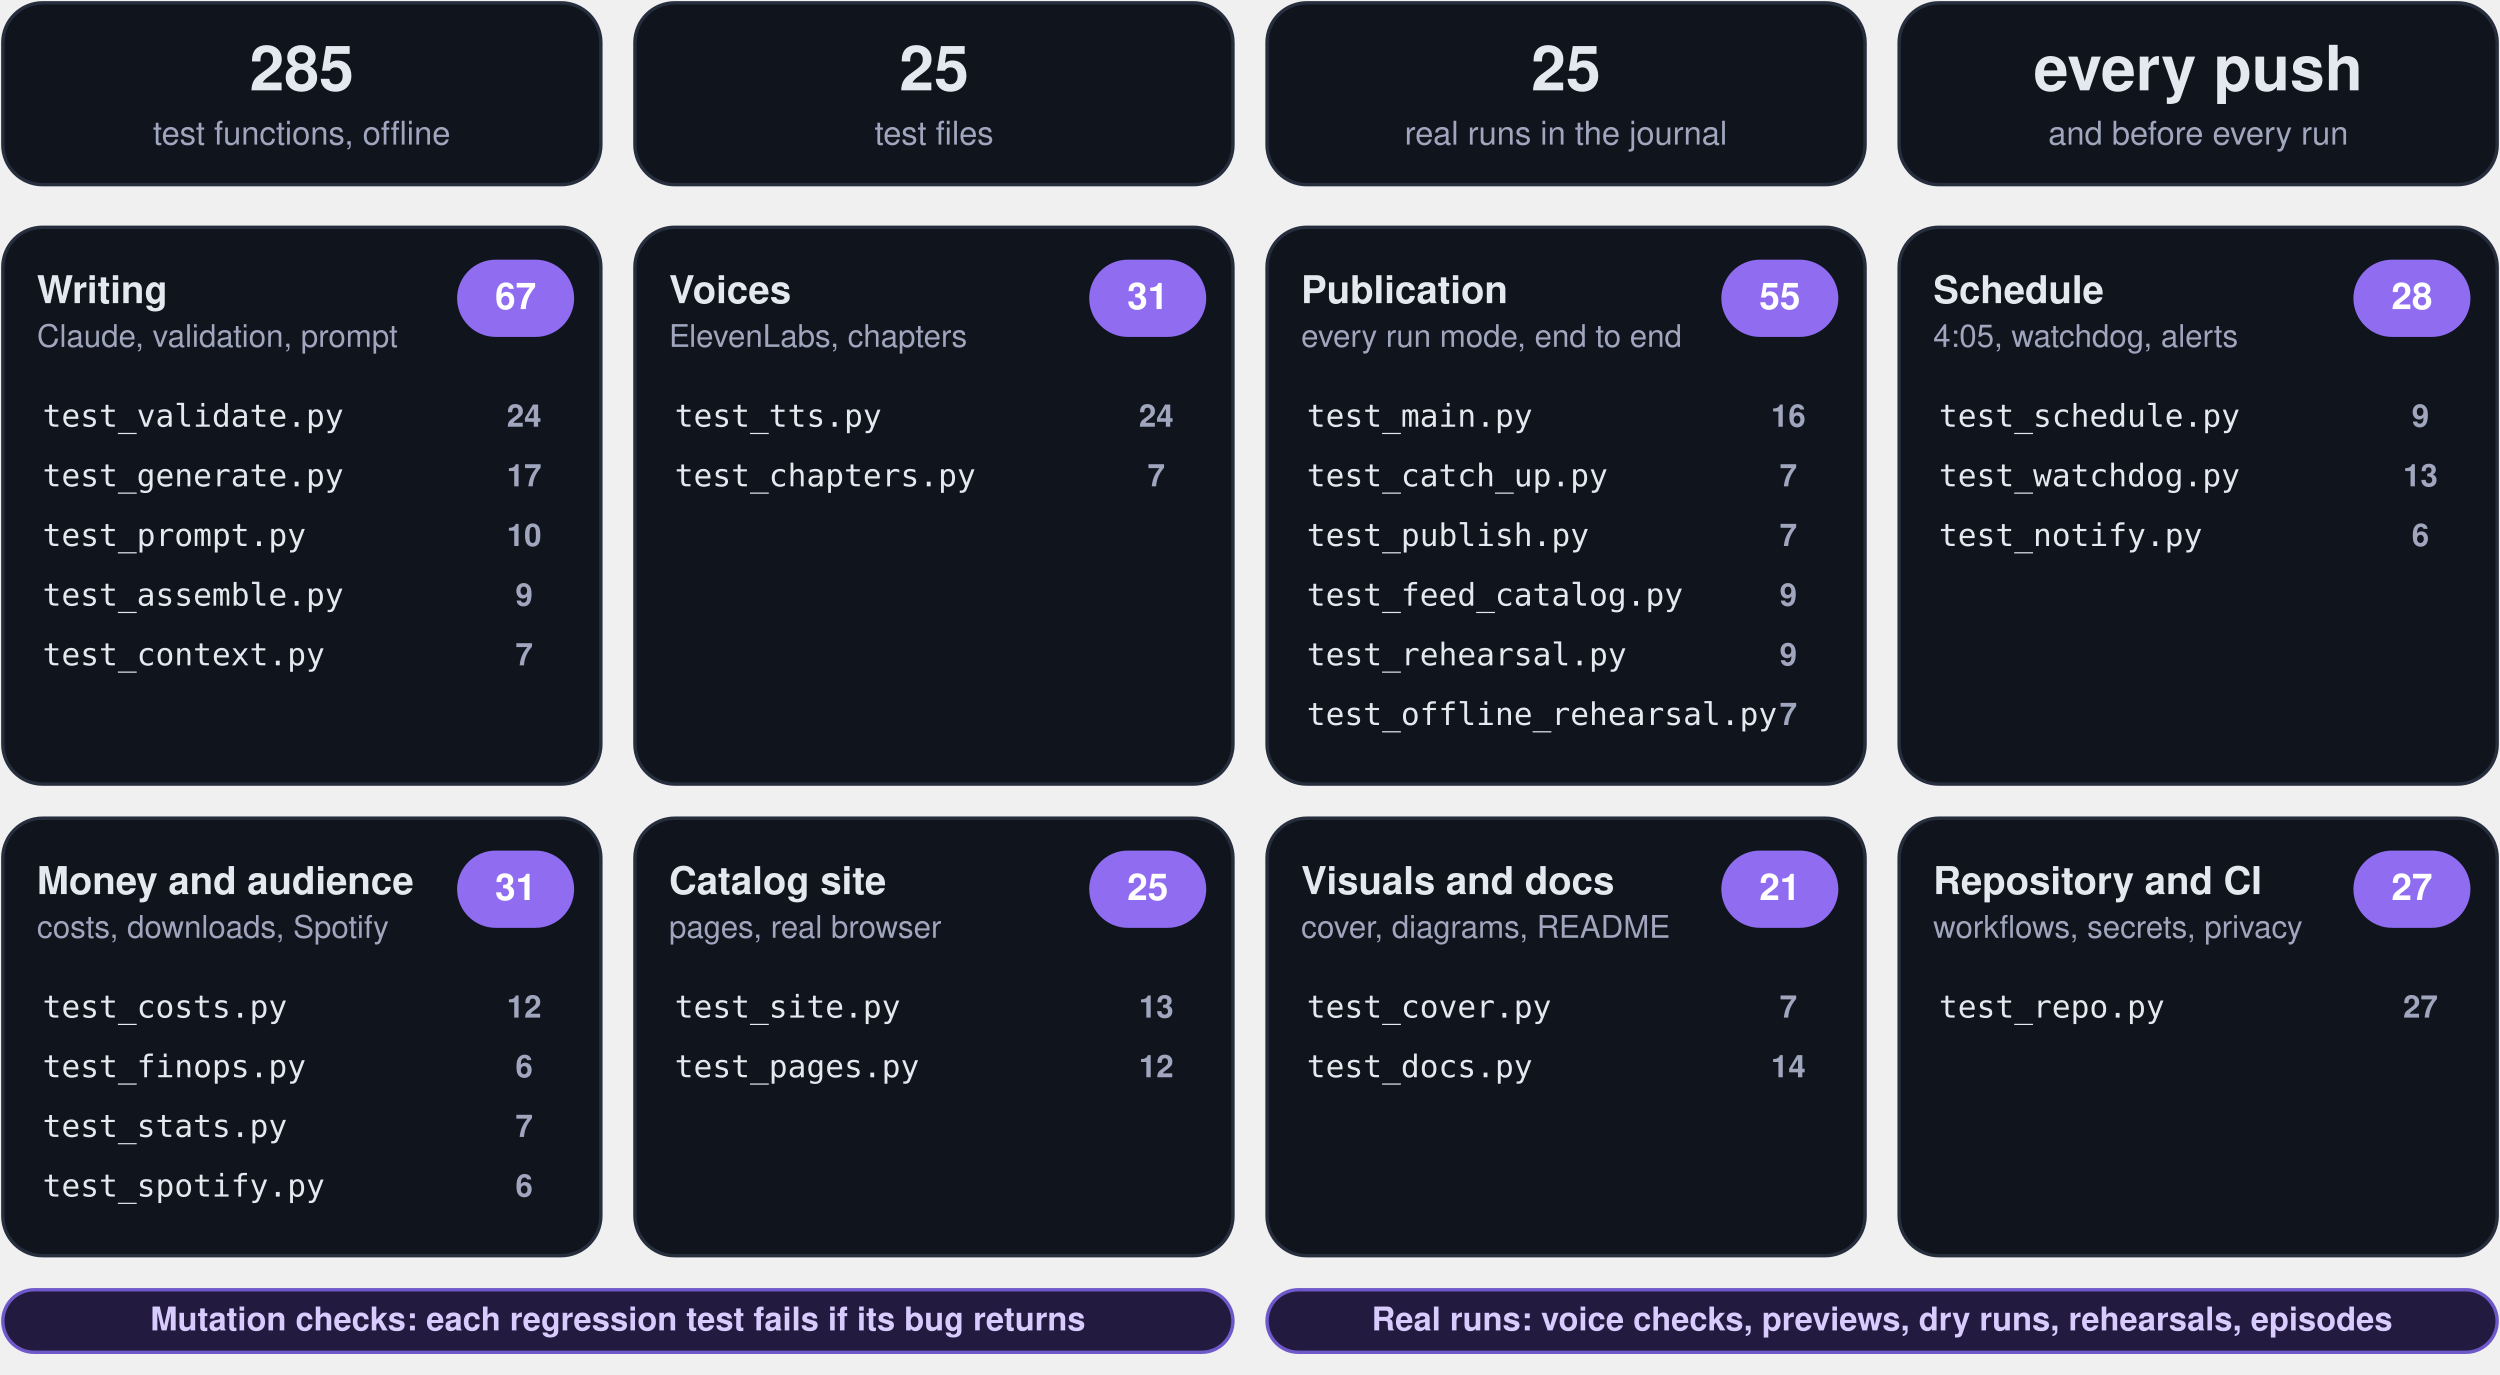
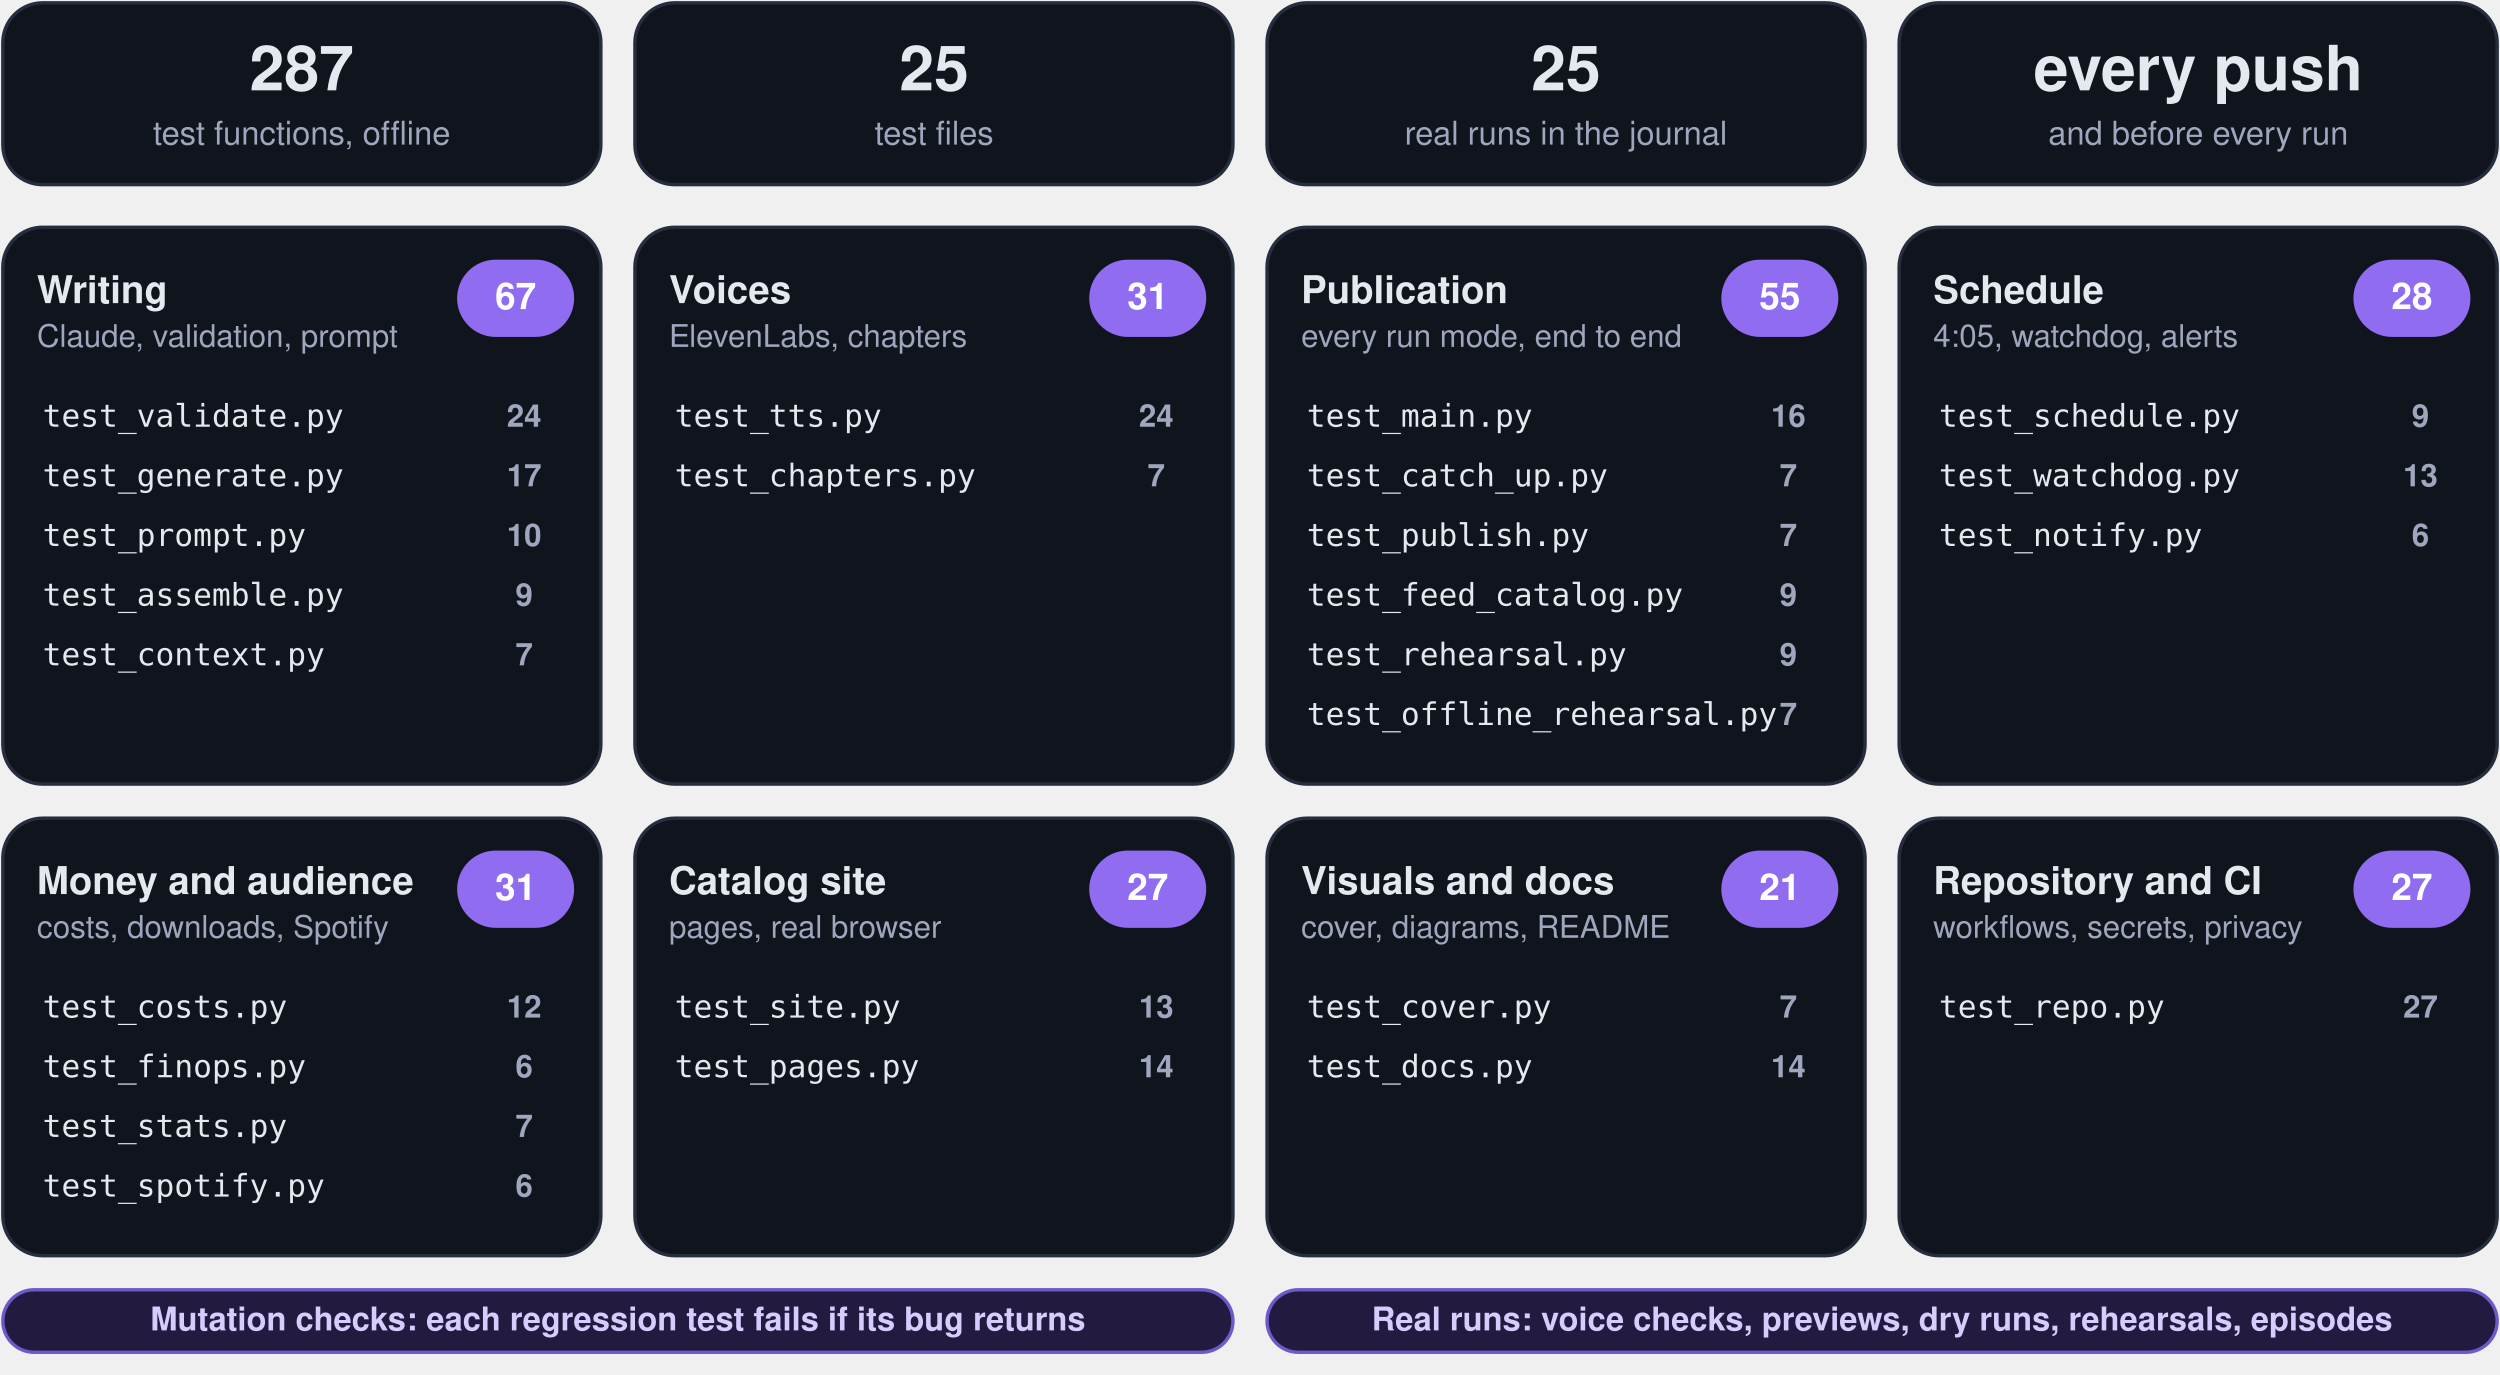
- <svg xmlns="http://www.w3.org/2000/svg" viewBox="0 0 880 484" width="880" height="484" role="img" aria-label="Test plan: 285 offline tests in 25 files">
+ <svg xmlns="http://www.w3.org/2000/svg" viewBox="0 0 880 484" width="880" height="484" role="img" aria-label="Test plan: 287 offline tests in 25 files">
  <g class="box">
    <rect x="1.0" y="1.0" width="210.5" height="64.0" rx="14" fill="#0f141d" stroke="#262d3d" stroke-width="1.2" class="frame" />
-     <text x="106.2" y="31.8" font-family="-apple-system, BlinkMacSystemFont, 'Segoe UI', Helvetica, Arial, sans-serif" font-size="22" font-weight="750" fill="#e6e8f0" text-anchor="middle">285</text>
+     <text x="106.2" y="31.8" font-family="-apple-system, BlinkMacSystemFont, 'Segoe UI', Helvetica, Arial, sans-serif" font-size="22" font-weight="750" fill="#e6e8f0" text-anchor="middle">287</text>
    <text x="106.2" y="50.9" font-family="-apple-system, BlinkMacSystemFont, 'Segoe UI', Helvetica, Arial, sans-serif" font-size="11.5" font-weight="500" fill="#a0a6bd" text-anchor="middle">test functions, offline</text>
  </g>
  <g class="box">
    <rect x="223.5" y="1.0" width="210.5" height="64.0" rx="14" fill="#0f141d" stroke="#262d3d" stroke-width="1.2" class="frame" />
    <text x="328.8" y="31.8" font-family="-apple-system, BlinkMacSystemFont, 'Segoe UI', Helvetica, Arial, sans-serif" font-size="22" font-weight="750" fill="#e6e8f0" text-anchor="middle">25</text>
    <text x="328.8" y="50.9" font-family="-apple-system, BlinkMacSystemFont, 'Segoe UI', Helvetica, Arial, sans-serif" font-size="11.5" font-weight="500" fill="#a0a6bd" text-anchor="middle">test files</text>
  </g>
  <g class="box">
    <rect x="446.0" y="1.0" width="210.5" height="64.0" rx="14" fill="#0f141d" stroke="#262d3d" stroke-width="1.2" class="frame" />
    <text x="551.2" y="31.8" font-family="-apple-system, BlinkMacSystemFont, 'Segoe UI', Helvetica, Arial, sans-serif" font-size="22" font-weight="750" fill="#e6e8f0" text-anchor="middle">25</text>
    <text x="551.2" y="50.9" font-family="-apple-system, BlinkMacSystemFont, 'Segoe UI', Helvetica, Arial, sans-serif" font-size="11.5" font-weight="500" fill="#a0a6bd" text-anchor="middle">real runs in the journal</text>
  </g>
  <g class="box">
    <rect x="668.5" y="1.0" width="210.5" height="64.0" rx="14" fill="#0f141d" stroke="#262d3d" stroke-width="1.2" class="frame" />
    <text x="773.8" y="31.8" font-family="-apple-system, BlinkMacSystemFont, 'Segoe UI', Helvetica, Arial, sans-serif" font-size="22" font-weight="750" fill="#e6e8f0" text-anchor="middle">every push</text>
    <text x="773.8" y="50.9" font-family="-apple-system, BlinkMacSystemFont, 'Segoe UI', Helvetica, Arial, sans-serif" font-size="11.5" font-weight="500" fill="#a0a6bd" text-anchor="middle">and before every run</text>
  </g>
  <rect x="1.0" y="80.0" width="210.5" height="196.0" rx="14" fill="#0f141d" stroke="#262d3d" stroke-width="1.2" />
  <g class="box">
    <rect x="9.0" y="90.0" width="152.5" height="40.0" rx="12" fill="none" stroke="none" stroke-width="1.2" class="frame" />
    <text x="13.0" y="106.7" font-family="-apple-system, BlinkMacSystemFont, 'Segoe UI', Helvetica, Arial, sans-serif" font-size="13.5" font-weight="700" fill="#e6e8f0" text-anchor="start">Writing</text>
    <text x="13.0" y="122.1" font-family="-apple-system, BlinkMacSystemFont, 'Segoe UI', Helvetica, Arial, sans-serif" font-size="11" font-weight="400" fill="#a0a6bd" text-anchor="start">Claude, validation, prompt</text>
  </g>
  <g class="box">
    <rect x="161.5" y="92.0" width="40.0" height="26.0" rx="13" fill="#8f6cf0" stroke="#8f6cf0" stroke-width="1.2" class="frame" />
    <text x="181.5" y="108.8" font-family="-apple-system, BlinkMacSystemFont, 'Segoe UI', Helvetica, Arial, sans-serif" font-size="13" font-weight="700" fill="#ffffff" text-anchor="middle">67</text>
  </g>
  <g class="box">
    <rect x="11.0" y="138.0" width="190.5" height="18.0" rx="12" fill="none" stroke="none" stroke-width="1.2" class="frame" />
    <text x="15.0" y="150.2" font-family="ui-monospace, SFMono-Regular, Menlo, Consolas, monospace" font-size="11" font-weight="500" fill="#e6e8f0" text-anchor="start">test_validate.py</text>
  </g>
  <g class="box">
    <rect x="167.5" y="138.0" width="34.0" height="18.0" rx="12" fill="none" stroke="none" stroke-width="1.2" class="frame" />
    <text x="184.5" y="150.2" font-family="-apple-system, BlinkMacSystemFont, 'Segoe UI', Helvetica, Arial, sans-serif" font-size="11" font-weight="700" fill="#a0a6bd" text-anchor="middle">24</text>
  </g>
  <g class="box">
    <rect x="11.0" y="159.0" width="190.5" height="18.0" rx="12" fill="none" stroke="none" stroke-width="1.2" class="frame" />
    <text x="15.0" y="171.2" font-family="ui-monospace, SFMono-Regular, Menlo, Consolas, monospace" font-size="11" font-weight="500" fill="#e6e8f0" text-anchor="start">test_generate.py</text>
  </g>
  <g class="box">
    <rect x="167.5" y="159.0" width="34.0" height="18.0" rx="12" fill="none" stroke="none" stroke-width="1.2" class="frame" />
    <text x="184.5" y="171.2" font-family="-apple-system, BlinkMacSystemFont, 'Segoe UI', Helvetica, Arial, sans-serif" font-size="11" font-weight="700" fill="#a0a6bd" text-anchor="middle">17</text>
  </g>
  <g class="box">
    <rect x="11.0" y="180.0" width="190.5" height="18.0" rx="12" fill="none" stroke="none" stroke-width="1.2" class="frame" />
    <text x="15.0" y="192.2" font-family="ui-monospace, SFMono-Regular, Menlo, Consolas, monospace" font-size="11" font-weight="500" fill="#e6e8f0" text-anchor="start">test_prompt.py</text>
  </g>
  <g class="box">
    <rect x="167.5" y="180.0" width="34.0" height="18.0" rx="12" fill="none" stroke="none" stroke-width="1.2" class="frame" />
    <text x="184.5" y="192.2" font-family="-apple-system, BlinkMacSystemFont, 'Segoe UI', Helvetica, Arial, sans-serif" font-size="11" font-weight="700" fill="#a0a6bd" text-anchor="middle">10</text>
  </g>
  <g class="box">
    <rect x="11.0" y="201.0" width="190.5" height="18.0" rx="12" fill="none" stroke="none" stroke-width="1.2" class="frame" />
    <text x="15.0" y="213.2" font-family="ui-monospace, SFMono-Regular, Menlo, Consolas, monospace" font-size="11" font-weight="500" fill="#e6e8f0" text-anchor="start">test_assemble.py</text>
  </g>
  <g class="box">
    <rect x="167.5" y="201.0" width="34.0" height="18.0" rx="12" fill="none" stroke="none" stroke-width="1.2" class="frame" />
    <text x="184.5" y="213.2" font-family="-apple-system, BlinkMacSystemFont, 'Segoe UI', Helvetica, Arial, sans-serif" font-size="11" font-weight="700" fill="#a0a6bd" text-anchor="middle">9</text>
  </g>
  <g class="box">
    <rect x="11.0" y="222.0" width="190.5" height="18.0" rx="12" fill="none" stroke="none" stroke-width="1.2" class="frame" />
    <text x="15.0" y="234.2" font-family="ui-monospace, SFMono-Regular, Menlo, Consolas, monospace" font-size="11" font-weight="500" fill="#e6e8f0" text-anchor="start">test_context.py</text>
  </g>
  <g class="box">
    <rect x="167.5" y="222.0" width="34.0" height="18.0" rx="12" fill="none" stroke="none" stroke-width="1.2" class="frame" />
    <text x="184.5" y="234.2" font-family="-apple-system, BlinkMacSystemFont, 'Segoe UI', Helvetica, Arial, sans-serif" font-size="11" font-weight="700" fill="#a0a6bd" text-anchor="middle">7</text>
  </g>
  <rect x="223.5" y="80.0" width="210.5" height="196.0" rx="14" fill="#0f141d" stroke="#262d3d" stroke-width="1.2" />
  <g class="box">
    <rect x="231.5" y="90.0" width="152.5" height="40.0" rx="12" fill="none" stroke="none" stroke-width="1.2" class="frame" />
    <text x="235.5" y="106.7" font-family="-apple-system, BlinkMacSystemFont, 'Segoe UI', Helvetica, Arial, sans-serif" font-size="13.5" font-weight="700" fill="#e6e8f0" text-anchor="start">Voices</text>
    <text x="235.5" y="122.1" font-family="-apple-system, BlinkMacSystemFont, 'Segoe UI', Helvetica, Arial, sans-serif" font-size="11" font-weight="400" fill="#a0a6bd" text-anchor="start">ElevenLabs, chapters</text>
  </g>
  <g class="box">
    <rect x="384.0" y="92.0" width="40.0" height="26.0" rx="13" fill="#8f6cf0" stroke="#8f6cf0" stroke-width="1.2" class="frame" />
    <text x="404.0" y="108.8" font-family="-apple-system, BlinkMacSystemFont, 'Segoe UI', Helvetica, Arial, sans-serif" font-size="13" font-weight="700" fill="#ffffff" text-anchor="middle">31</text>
  </g>
  <g class="box">
    <rect x="233.5" y="138.0" width="190.5" height="18.0" rx="12" fill="none" stroke="none" stroke-width="1.2" class="frame" />
    <text x="237.5" y="150.2" font-family="ui-monospace, SFMono-Regular, Menlo, Consolas, monospace" font-size="11" font-weight="500" fill="#e6e8f0" text-anchor="start">test_tts.py</text>
  </g>
  <g class="box">
    <rect x="390.0" y="138.0" width="34.0" height="18.0" rx="12" fill="none" stroke="none" stroke-width="1.2" class="frame" />
    <text x="407.0" y="150.2" font-family="-apple-system, BlinkMacSystemFont, 'Segoe UI', Helvetica, Arial, sans-serif" font-size="11" font-weight="700" fill="#a0a6bd" text-anchor="middle">24</text>
  </g>
  <g class="box">
    <rect x="233.5" y="159.0" width="190.5" height="18.0" rx="12" fill="none" stroke="none" stroke-width="1.2" class="frame" />
    <text x="237.5" y="171.2" font-family="ui-monospace, SFMono-Regular, Menlo, Consolas, monospace" font-size="11" font-weight="500" fill="#e6e8f0" text-anchor="start">test_chapters.py</text>
  </g>
  <g class="box">
    <rect x="390.0" y="159.0" width="34.0" height="18.0" rx="12" fill="none" stroke="none" stroke-width="1.2" class="frame" />
    <text x="407.0" y="171.2" font-family="-apple-system, BlinkMacSystemFont, 'Segoe UI', Helvetica, Arial, sans-serif" font-size="11" font-weight="700" fill="#a0a6bd" text-anchor="middle">7</text>
  </g>
  <rect x="446.0" y="80.0" width="210.5" height="196.0" rx="14" fill="#0f141d" stroke="#262d3d" stroke-width="1.2" />
  <g class="box">
    <rect x="454.0" y="90.0" width="152.5" height="40.0" rx="12" fill="none" stroke="none" stroke-width="1.2" class="frame" />
    <text x="458.0" y="106.7" font-family="-apple-system, BlinkMacSystemFont, 'Segoe UI', Helvetica, Arial, sans-serif" font-size="13.5" font-weight="700" fill="#e6e8f0" text-anchor="start">Publication</text>
    <text x="458.0" y="122.1" font-family="-apple-system, BlinkMacSystemFont, 'Segoe UI', Helvetica, Arial, sans-serif" font-size="11" font-weight="400" fill="#a0a6bd" text-anchor="start">every run mode, end to end</text>
  </g>
  <g class="box">
    <rect x="606.5" y="92.0" width="40.0" height="26.0" rx="13" fill="#8f6cf0" stroke="#8f6cf0" stroke-width="1.2" class="frame" />
    <text x="626.5" y="108.8" font-family="-apple-system, BlinkMacSystemFont, 'Segoe UI', Helvetica, Arial, sans-serif" font-size="13" font-weight="700" fill="#ffffff" text-anchor="middle">55</text>
  </g>
  <g class="box">
    <rect x="456.0" y="138.0" width="190.5" height="18.0" rx="12" fill="none" stroke="none" stroke-width="1.2" class="frame" />
    <text x="460.0" y="150.2" font-family="ui-monospace, SFMono-Regular, Menlo, Consolas, monospace" font-size="11" font-weight="500" fill="#e6e8f0" text-anchor="start">test_main.py</text>
  </g>
  <g class="box">
    <rect x="612.5" y="138.0" width="34.0" height="18.0" rx="12" fill="none" stroke="none" stroke-width="1.2" class="frame" />
    <text x="629.5" y="150.2" font-family="-apple-system, BlinkMacSystemFont, 'Segoe UI', Helvetica, Arial, sans-serif" font-size="11" font-weight="700" fill="#a0a6bd" text-anchor="middle">16</text>
  </g>
  <g class="box">
    <rect x="456.0" y="159.0" width="190.5" height="18.0" rx="12" fill="none" stroke="none" stroke-width="1.2" class="frame" />
    <text x="460.0" y="171.2" font-family="ui-monospace, SFMono-Regular, Menlo, Consolas, monospace" font-size="11" font-weight="500" fill="#e6e8f0" text-anchor="start">test_catch_up.py</text>
  </g>
  <g class="box">
    <rect x="612.5" y="159.0" width="34.0" height="18.0" rx="12" fill="none" stroke="none" stroke-width="1.2" class="frame" />
    <text x="629.5" y="171.2" font-family="-apple-system, BlinkMacSystemFont, 'Segoe UI', Helvetica, Arial, sans-serif" font-size="11" font-weight="700" fill="#a0a6bd" text-anchor="middle">7</text>
  </g>
  <g class="box">
    <rect x="456.0" y="180.0" width="190.5" height="18.0" rx="12" fill="none" stroke="none" stroke-width="1.2" class="frame" />
    <text x="460.0" y="192.2" font-family="ui-monospace, SFMono-Regular, Menlo, Consolas, monospace" font-size="11" font-weight="500" fill="#e6e8f0" text-anchor="start">test_publish.py</text>
  </g>
  <g class="box">
    <rect x="612.5" y="180.0" width="34.0" height="18.0" rx="12" fill="none" stroke="none" stroke-width="1.2" class="frame" />
    <text x="629.5" y="192.2" font-family="-apple-system, BlinkMacSystemFont, 'Segoe UI', Helvetica, Arial, sans-serif" font-size="11" font-weight="700" fill="#a0a6bd" text-anchor="middle">7</text>
  </g>
  <g class="box">
    <rect x="456.0" y="201.0" width="190.5" height="18.0" rx="12" fill="none" stroke="none" stroke-width="1.2" class="frame" />
    <text x="460.0" y="213.2" font-family="ui-monospace, SFMono-Regular, Menlo, Consolas, monospace" font-size="11" font-weight="500" fill="#e6e8f0" text-anchor="start">test_feed_catalog.py</text>
  </g>
  <g class="box">
    <rect x="612.5" y="201.0" width="34.0" height="18.0" rx="12" fill="none" stroke="none" stroke-width="1.2" class="frame" />
    <text x="629.5" y="213.2" font-family="-apple-system, BlinkMacSystemFont, 'Segoe UI', Helvetica, Arial, sans-serif" font-size="11" font-weight="700" fill="#a0a6bd" text-anchor="middle">9</text>
  </g>
  <g class="box">
    <rect x="456.0" y="222.0" width="190.5" height="18.0" rx="12" fill="none" stroke="none" stroke-width="1.2" class="frame" />
    <text x="460.0" y="234.2" font-family="ui-monospace, SFMono-Regular, Menlo, Consolas, monospace" font-size="11" font-weight="500" fill="#e6e8f0" text-anchor="start">test_rehearsal.py</text>
  </g>
  <g class="box">
    <rect x="612.5" y="222.0" width="34.0" height="18.0" rx="12" fill="none" stroke="none" stroke-width="1.2" class="frame" />
    <text x="629.5" y="234.2" font-family="-apple-system, BlinkMacSystemFont, 'Segoe UI', Helvetica, Arial, sans-serif" font-size="11" font-weight="700" fill="#a0a6bd" text-anchor="middle">9</text>
  </g>
  <g class="box">
    <rect x="456.0" y="243.0" width="190.5" height="18.0" rx="12" fill="none" stroke="none" stroke-width="1.2" class="frame" />
    <text x="460.0" y="255.2" font-family="ui-monospace, SFMono-Regular, Menlo, Consolas, monospace" font-size="11" font-weight="500" fill="#e6e8f0" text-anchor="start">test_offline_rehearsal.py</text>
  </g>
  <g class="box">
    <rect x="612.5" y="243.0" width="34.0" height="18.0" rx="12" fill="none" stroke="none" stroke-width="1.2" class="frame" />
    <text x="629.5" y="255.2" font-family="-apple-system, BlinkMacSystemFont, 'Segoe UI', Helvetica, Arial, sans-serif" font-size="11" font-weight="700" fill="#a0a6bd" text-anchor="middle">7</text>
  </g>
  <rect x="668.5" y="80.0" width="210.5" height="196.0" rx="14" fill="#0f141d" stroke="#262d3d" stroke-width="1.2" />
  <g class="box">
    <rect x="676.5" y="90.0" width="152.5" height="40.0" rx="12" fill="none" stroke="none" stroke-width="1.2" class="frame" />
    <text x="680.5" y="106.7" font-family="-apple-system, BlinkMacSystemFont, 'Segoe UI', Helvetica, Arial, sans-serif" font-size="13.5" font-weight="700" fill="#e6e8f0" text-anchor="start">Schedule</text>
    <text x="680.5" y="122.1" font-family="-apple-system, BlinkMacSystemFont, 'Segoe UI', Helvetica, Arial, sans-serif" font-size="11" font-weight="400" fill="#a0a6bd" text-anchor="start">4:05, watchdog, alerts</text>
  </g>
  <g class="box">
    <rect x="829.0" y="92.0" width="40.0" height="26.0" rx="13" fill="#8f6cf0" stroke="#8f6cf0" stroke-width="1.2" class="frame" />
    <text x="849.0" y="108.8" font-family="-apple-system, BlinkMacSystemFont, 'Segoe UI', Helvetica, Arial, sans-serif" font-size="13" font-weight="700" fill="#ffffff" text-anchor="middle">28</text>
  </g>
  <g class="box">
    <rect x="678.5" y="138.0" width="190.5" height="18.0" rx="12" fill="none" stroke="none" stroke-width="1.2" class="frame" />
    <text x="682.5" y="150.2" font-family="ui-monospace, SFMono-Regular, Menlo, Consolas, monospace" font-size="11" font-weight="500" fill="#e6e8f0" text-anchor="start">test_schedule.py</text>
  </g>
  <g class="box">
    <rect x="835.0" y="138.0" width="34.0" height="18.0" rx="12" fill="none" stroke="none" stroke-width="1.2" class="frame" />
    <text x="852.0" y="150.2" font-family="-apple-system, BlinkMacSystemFont, 'Segoe UI', Helvetica, Arial, sans-serif" font-size="11" font-weight="700" fill="#a0a6bd" text-anchor="middle">9</text>
  </g>
  <g class="box">
    <rect x="678.5" y="159.0" width="190.5" height="18.0" rx="12" fill="none" stroke="none" stroke-width="1.2" class="frame" />
    <text x="682.5" y="171.2" font-family="ui-monospace, SFMono-Regular, Menlo, Consolas, monospace" font-size="11" font-weight="500" fill="#e6e8f0" text-anchor="start">test_watchdog.py</text>
  </g>
  <g class="box">
    <rect x="835.0" y="159.0" width="34.0" height="18.0" rx="12" fill="none" stroke="none" stroke-width="1.2" class="frame" />
    <text x="852.0" y="171.2" font-family="-apple-system, BlinkMacSystemFont, 'Segoe UI', Helvetica, Arial, sans-serif" font-size="11" font-weight="700" fill="#a0a6bd" text-anchor="middle">13</text>
  </g>
  <g class="box">
    <rect x="678.5" y="180.0" width="190.5" height="18.0" rx="12" fill="none" stroke="none" stroke-width="1.2" class="frame" />
    <text x="682.5" y="192.2" font-family="ui-monospace, SFMono-Regular, Menlo, Consolas, monospace" font-size="11" font-weight="500" fill="#e6e8f0" text-anchor="start">test_notify.py</text>
  </g>
  <g class="box">
    <rect x="835.0" y="180.0" width="34.0" height="18.0" rx="12" fill="none" stroke="none" stroke-width="1.2" class="frame" />
    <text x="852.0" y="192.2" font-family="-apple-system, BlinkMacSystemFont, 'Segoe UI', Helvetica, Arial, sans-serif" font-size="11" font-weight="700" fill="#a0a6bd" text-anchor="middle">6</text>
  </g>
  <rect x="1.0" y="288.0" width="210.5" height="154.0" rx="14" fill="#0f141d" stroke="#262d3d" stroke-width="1.2" />
  <g class="box">
    <rect x="9.0" y="298.0" width="152.5" height="40.0" rx="12" fill="none" stroke="none" stroke-width="1.2" class="frame" />
    <text x="13.0" y="314.7" font-family="-apple-system, BlinkMacSystemFont, 'Segoe UI', Helvetica, Arial, sans-serif" font-size="13.5" font-weight="700" fill="#e6e8f0" text-anchor="start">Money and audience</text>
    <text x="13.0" y="330.1" font-family="-apple-system, BlinkMacSystemFont, 'Segoe UI', Helvetica, Arial, sans-serif" font-size="11" font-weight="400" fill="#a0a6bd" text-anchor="start">costs, downloads, Spotify</text>
  </g>
  <g class="box">
    <rect x="161.5" y="300.0" width="40.0" height="26.0" rx="13" fill="#8f6cf0" stroke="#8f6cf0" stroke-width="1.2" class="frame" />
    <text x="181.5" y="316.8" font-family="-apple-system, BlinkMacSystemFont, 'Segoe UI', Helvetica, Arial, sans-serif" font-size="13" font-weight="700" fill="#ffffff" text-anchor="middle">31</text>
  </g>
  <g class="box">
    <rect x="11.0" y="346.0" width="190.5" height="18.0" rx="12" fill="none" stroke="none" stroke-width="1.2" class="frame" />
    <text x="15.0" y="358.2" font-family="ui-monospace, SFMono-Regular, Menlo, Consolas, monospace" font-size="11" font-weight="500" fill="#e6e8f0" text-anchor="start">test_costs.py</text>
  </g>
  <g class="box">
    <rect x="167.5" y="346.0" width="34.0" height="18.0" rx="12" fill="none" stroke="none" stroke-width="1.2" class="frame" />
    <text x="184.5" y="358.2" font-family="-apple-system, BlinkMacSystemFont, 'Segoe UI', Helvetica, Arial, sans-serif" font-size="11" font-weight="700" fill="#a0a6bd" text-anchor="middle">12</text>
  </g>
  <g class="box">
    <rect x="11.0" y="367.0" width="190.5" height="18.0" rx="12" fill="none" stroke="none" stroke-width="1.2" class="frame" />
    <text x="15.0" y="379.2" font-family="ui-monospace, SFMono-Regular, Menlo, Consolas, monospace" font-size="11" font-weight="500" fill="#e6e8f0" text-anchor="start">test_finops.py</text>
  </g>
  <g class="box">
    <rect x="167.5" y="367.0" width="34.0" height="18.0" rx="12" fill="none" stroke="none" stroke-width="1.2" class="frame" />
    <text x="184.5" y="379.2" font-family="-apple-system, BlinkMacSystemFont, 'Segoe UI', Helvetica, Arial, sans-serif" font-size="11" font-weight="700" fill="#a0a6bd" text-anchor="middle">6</text>
  </g>
  <g class="box">
    <rect x="11.0" y="388.0" width="190.5" height="18.0" rx="12" fill="none" stroke="none" stroke-width="1.2" class="frame" />
    <text x="15.0" y="400.2" font-family="ui-monospace, SFMono-Regular, Menlo, Consolas, monospace" font-size="11" font-weight="500" fill="#e6e8f0" text-anchor="start">test_stats.py</text>
  </g>
  <g class="box">
    <rect x="167.5" y="388.0" width="34.0" height="18.0" rx="12" fill="none" stroke="none" stroke-width="1.2" class="frame" />
    <text x="184.5" y="400.2" font-family="-apple-system, BlinkMacSystemFont, 'Segoe UI', Helvetica, Arial, sans-serif" font-size="11" font-weight="700" fill="#a0a6bd" text-anchor="middle">7</text>
  </g>
  <g class="box">
    <rect x="11.0" y="409.0" width="190.5" height="18.0" rx="12" fill="none" stroke="none" stroke-width="1.2" class="frame" />
    <text x="15.0" y="421.2" font-family="ui-monospace, SFMono-Regular, Menlo, Consolas, monospace" font-size="11" font-weight="500" fill="#e6e8f0" text-anchor="start">test_spotify.py</text>
  </g>
  <g class="box">
    <rect x="167.5" y="409.0" width="34.0" height="18.0" rx="12" fill="none" stroke="none" stroke-width="1.2" class="frame" />
    <text x="184.5" y="421.2" font-family="-apple-system, BlinkMacSystemFont, 'Segoe UI', Helvetica, Arial, sans-serif" font-size="11" font-weight="700" fill="#a0a6bd" text-anchor="middle">6</text>
  </g>
  <rect x="223.5" y="288.0" width="210.5" height="154.0" rx="14" fill="#0f141d" stroke="#262d3d" stroke-width="1.2" />
  <g class="box">
    <rect x="231.5" y="298.0" width="152.5" height="40.0" rx="12" fill="none" stroke="none" stroke-width="1.2" class="frame" />
    <text x="235.5" y="314.7" font-family="-apple-system, BlinkMacSystemFont, 'Segoe UI', Helvetica, Arial, sans-serif" font-size="13.5" font-weight="700" fill="#e6e8f0" text-anchor="start">Catalog site</text>
    <text x="235.5" y="330.1" font-family="-apple-system, BlinkMacSystemFont, 'Segoe UI', Helvetica, Arial, sans-serif" font-size="11" font-weight="400" fill="#a0a6bd" text-anchor="start">pages, real browser</text>
  </g>
  <g class="box">
    <rect x="384.0" y="300.0" width="40.0" height="26.0" rx="13" fill="#8f6cf0" stroke="#8f6cf0" stroke-width="1.2" class="frame" />
-     <text x="404.0" y="316.8" font-family="-apple-system, BlinkMacSystemFont, 'Segoe UI', Helvetica, Arial, sans-serif" font-size="13" font-weight="700" fill="#ffffff" text-anchor="middle">25</text>
+     <text x="404.0" y="316.8" font-family="-apple-system, BlinkMacSystemFont, 'Segoe UI', Helvetica, Arial, sans-serif" font-size="13" font-weight="700" fill="#ffffff" text-anchor="middle">27</text>
  </g>
  <g class="box">
    <rect x="233.5" y="346.0" width="190.5" height="18.0" rx="12" fill="none" stroke="none" stroke-width="1.2" class="frame" />
    <text x="237.5" y="358.2" font-family="ui-monospace, SFMono-Regular, Menlo, Consolas, monospace" font-size="11" font-weight="500" fill="#e6e8f0" text-anchor="start">test_site.py</text>
  </g>
  <g class="box">
    <rect x="390.0" y="346.0" width="34.0" height="18.0" rx="12" fill="none" stroke="none" stroke-width="1.2" class="frame" />
    <text x="407.0" y="358.2" font-family="-apple-system, BlinkMacSystemFont, 'Segoe UI', Helvetica, Arial, sans-serif" font-size="11" font-weight="700" fill="#a0a6bd" text-anchor="middle">13</text>
  </g>
  <g class="box">
    <rect x="233.5" y="367.0" width="190.5" height="18.0" rx="12" fill="none" stroke="none" stroke-width="1.2" class="frame" />
    <text x="237.5" y="379.2" font-family="ui-monospace, SFMono-Regular, Menlo, Consolas, monospace" font-size="11" font-weight="500" fill="#e6e8f0" text-anchor="start">test_pages.py</text>
  </g>
  <g class="box">
    <rect x="390.0" y="367.0" width="34.0" height="18.0" rx="12" fill="none" stroke="none" stroke-width="1.2" class="frame" />
-     <text x="407.0" y="379.2" font-family="-apple-system, BlinkMacSystemFont, 'Segoe UI', Helvetica, Arial, sans-serif" font-size="11" font-weight="700" fill="#a0a6bd" text-anchor="middle">12</text>
+     <text x="407.0" y="379.2" font-family="-apple-system, BlinkMacSystemFont, 'Segoe UI', Helvetica, Arial, sans-serif" font-size="11" font-weight="700" fill="#a0a6bd" text-anchor="middle">14</text>
  </g>
  <rect x="446.0" y="288.0" width="210.5" height="154.0" rx="14" fill="#0f141d" stroke="#262d3d" stroke-width="1.2" />
  <g class="box">
    <rect x="454.0" y="298.0" width="152.5" height="40.0" rx="12" fill="none" stroke="none" stroke-width="1.2" class="frame" />
    <text x="458.0" y="314.7" font-family="-apple-system, BlinkMacSystemFont, 'Segoe UI', Helvetica, Arial, sans-serif" font-size="13.5" font-weight="700" fill="#e6e8f0" text-anchor="start">Visuals and docs</text>
    <text x="458.0" y="330.1" font-family="-apple-system, BlinkMacSystemFont, 'Segoe UI', Helvetica, Arial, sans-serif" font-size="11" font-weight="400" fill="#a0a6bd" text-anchor="start">cover, diagrams, README</text>
  </g>
  <g class="box">
    <rect x="606.5" y="300.0" width="40.0" height="26.0" rx="13" fill="#8f6cf0" stroke="#8f6cf0" stroke-width="1.2" class="frame" />
    <text x="626.5" y="316.8" font-family="-apple-system, BlinkMacSystemFont, 'Segoe UI', Helvetica, Arial, sans-serif" font-size="13" font-weight="700" fill="#ffffff" text-anchor="middle">21</text>
  </g>
  <g class="box">
    <rect x="456.0" y="346.0" width="190.5" height="18.0" rx="12" fill="none" stroke="none" stroke-width="1.2" class="frame" />
    <text x="460.0" y="358.2" font-family="ui-monospace, SFMono-Regular, Menlo, Consolas, monospace" font-size="11" font-weight="500" fill="#e6e8f0" text-anchor="start">test_cover.py</text>
  </g>
  <g class="box">
    <rect x="612.5" y="346.0" width="34.0" height="18.0" rx="12" fill="none" stroke="none" stroke-width="1.2" class="frame" />
    <text x="629.5" y="358.2" font-family="-apple-system, BlinkMacSystemFont, 'Segoe UI', Helvetica, Arial, sans-serif" font-size="11" font-weight="700" fill="#a0a6bd" text-anchor="middle">7</text>
  </g>
  <g class="box">
    <rect x="456.0" y="367.0" width="190.5" height="18.0" rx="12" fill="none" stroke="none" stroke-width="1.2" class="frame" />
    <text x="460.0" y="379.2" font-family="ui-monospace, SFMono-Regular, Menlo, Consolas, monospace" font-size="11" font-weight="500" fill="#e6e8f0" text-anchor="start">test_docs.py</text>
  </g>
  <g class="box">
    <rect x="612.5" y="367.0" width="34.0" height="18.0" rx="12" fill="none" stroke="none" stroke-width="1.2" class="frame" />
    <text x="629.5" y="379.2" font-family="-apple-system, BlinkMacSystemFont, 'Segoe UI', Helvetica, Arial, sans-serif" font-size="11" font-weight="700" fill="#a0a6bd" text-anchor="middle">14</text>
  </g>
  <rect x="668.5" y="288.0" width="210.5" height="154.0" rx="14" fill="#0f141d" stroke="#262d3d" stroke-width="1.2" />
  <g class="box">
    <rect x="676.5" y="298.0" width="152.5" height="40.0" rx="12" fill="none" stroke="none" stroke-width="1.2" class="frame" />
    <text x="680.5" y="314.7" font-family="-apple-system, BlinkMacSystemFont, 'Segoe UI', Helvetica, Arial, sans-serif" font-size="13.5" font-weight="700" fill="#e6e8f0" text-anchor="start">Repository and CI</text>
    <text x="680.5" y="330.1" font-family="-apple-system, BlinkMacSystemFont, 'Segoe UI', Helvetica, Arial, sans-serif" font-size="11" font-weight="400" fill="#a0a6bd" text-anchor="start">workflows, secrets, privacy</text>
  </g>
  <g class="box">
    <rect x="829.0" y="300.0" width="40.0" height="26.0" rx="13" fill="#8f6cf0" stroke="#8f6cf0" stroke-width="1.2" class="frame" />
    <text x="849.0" y="316.8" font-family="-apple-system, BlinkMacSystemFont, 'Segoe UI', Helvetica, Arial, sans-serif" font-size="13" font-weight="700" fill="#ffffff" text-anchor="middle">27</text>
  </g>
  <g class="box">
    <rect x="678.5" y="346.0" width="190.5" height="18.0" rx="12" fill="none" stroke="none" stroke-width="1.2" class="frame" />
    <text x="682.5" y="358.2" font-family="ui-monospace, SFMono-Regular, Menlo, Consolas, monospace" font-size="11" font-weight="500" fill="#e6e8f0" text-anchor="start">test_repo.py</text>
  </g>
  <g class="box">
    <rect x="835.0" y="346.0" width="34.0" height="18.0" rx="12" fill="none" stroke="none" stroke-width="1.2" class="frame" />
    <text x="852.0" y="358.2" font-family="-apple-system, BlinkMacSystemFont, 'Segoe UI', Helvetica, Arial, sans-serif" font-size="11" font-weight="700" fill="#a0a6bd" text-anchor="middle">27</text>
  </g>
  <g class="box">
    <rect x="1.0" y="454.0" width="433.0" height="22.0" rx="11" fill="#221a3f" stroke="#6f58c9" stroke-width="1.2" class="frame" />
    <text x="217.5" y="468.3" font-family="-apple-system, BlinkMacSystemFont, 'Segoe UI', Helvetica, Arial, sans-serif" font-size="11.5" font-weight="600" fill="#d8ccff" text-anchor="middle">Mutation checks: each regression test fails if its bug returns</text>
  </g>
  <g class="box">
    <rect x="446.0" y="454.0" width="433.0" height="22.0" rx="11" fill="#221a3f" stroke="#6f58c9" stroke-width="1.2" class="frame" />
    <text x="662.5" y="468.3" font-family="-apple-system, BlinkMacSystemFont, 'Segoe UI', Helvetica, Arial, sans-serif" font-size="11.5" font-weight="600" fill="#d8ccff" text-anchor="middle">Real runs: voice checks, previews, dry runs, rehearsals, episodes</text>
  </g>
</svg>
